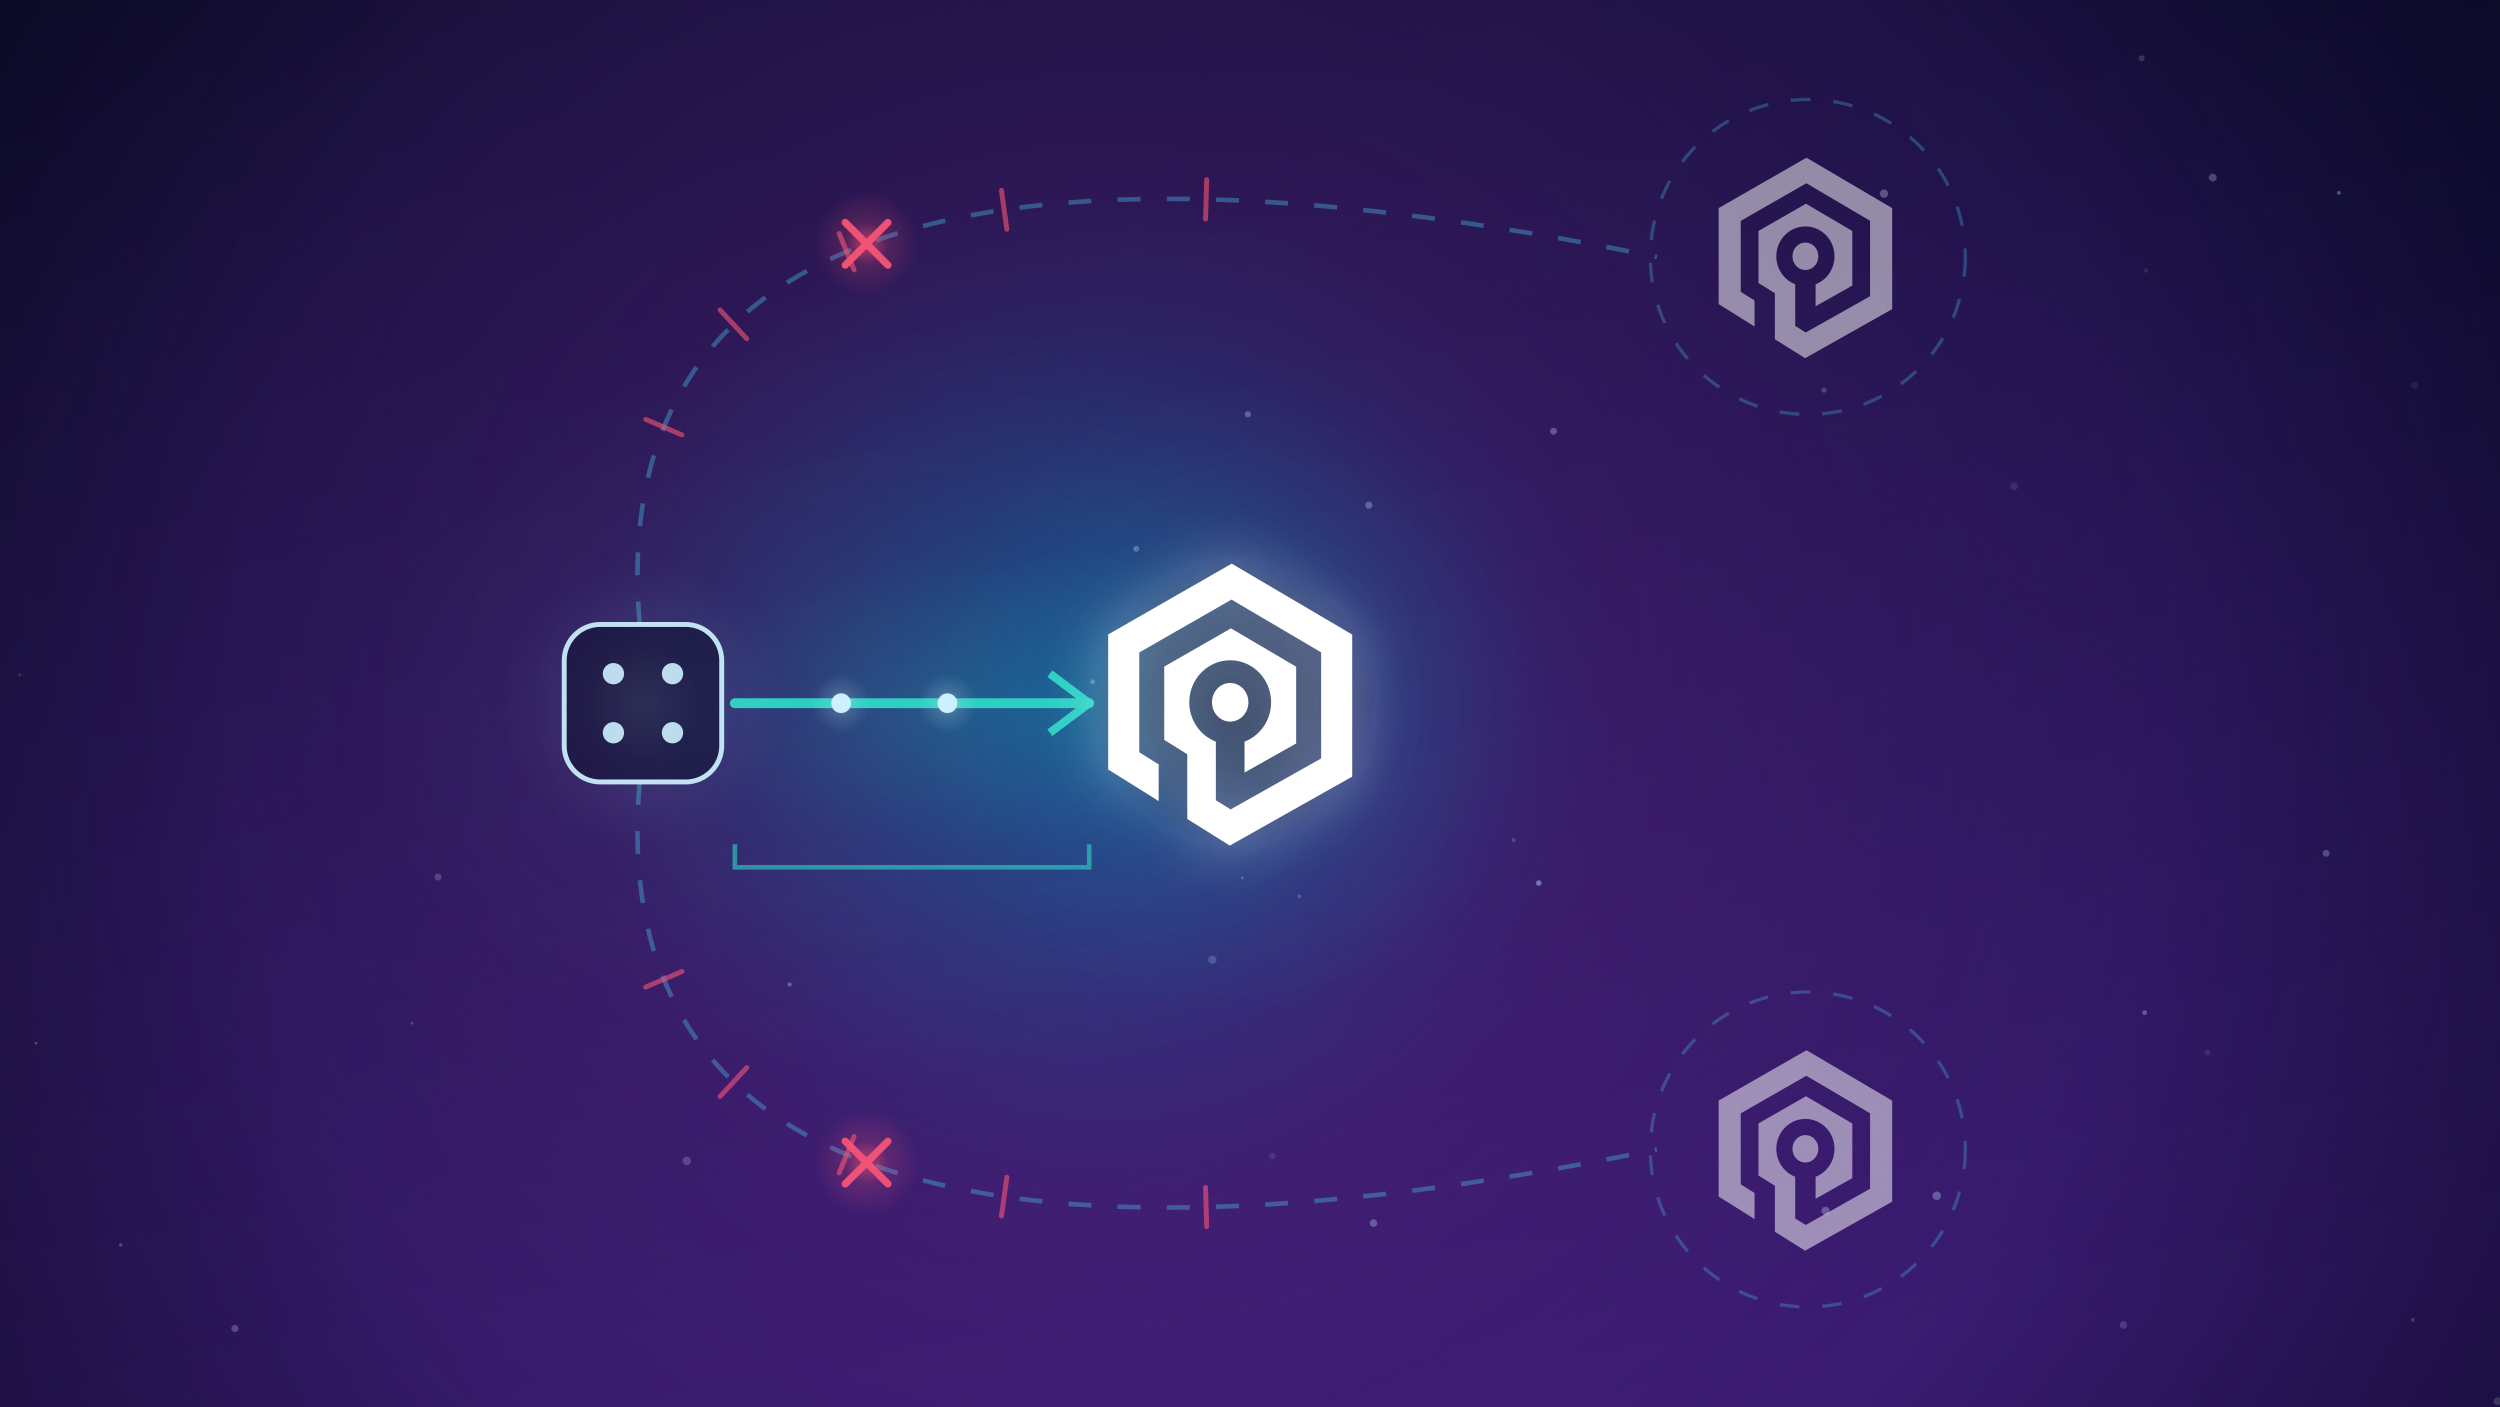
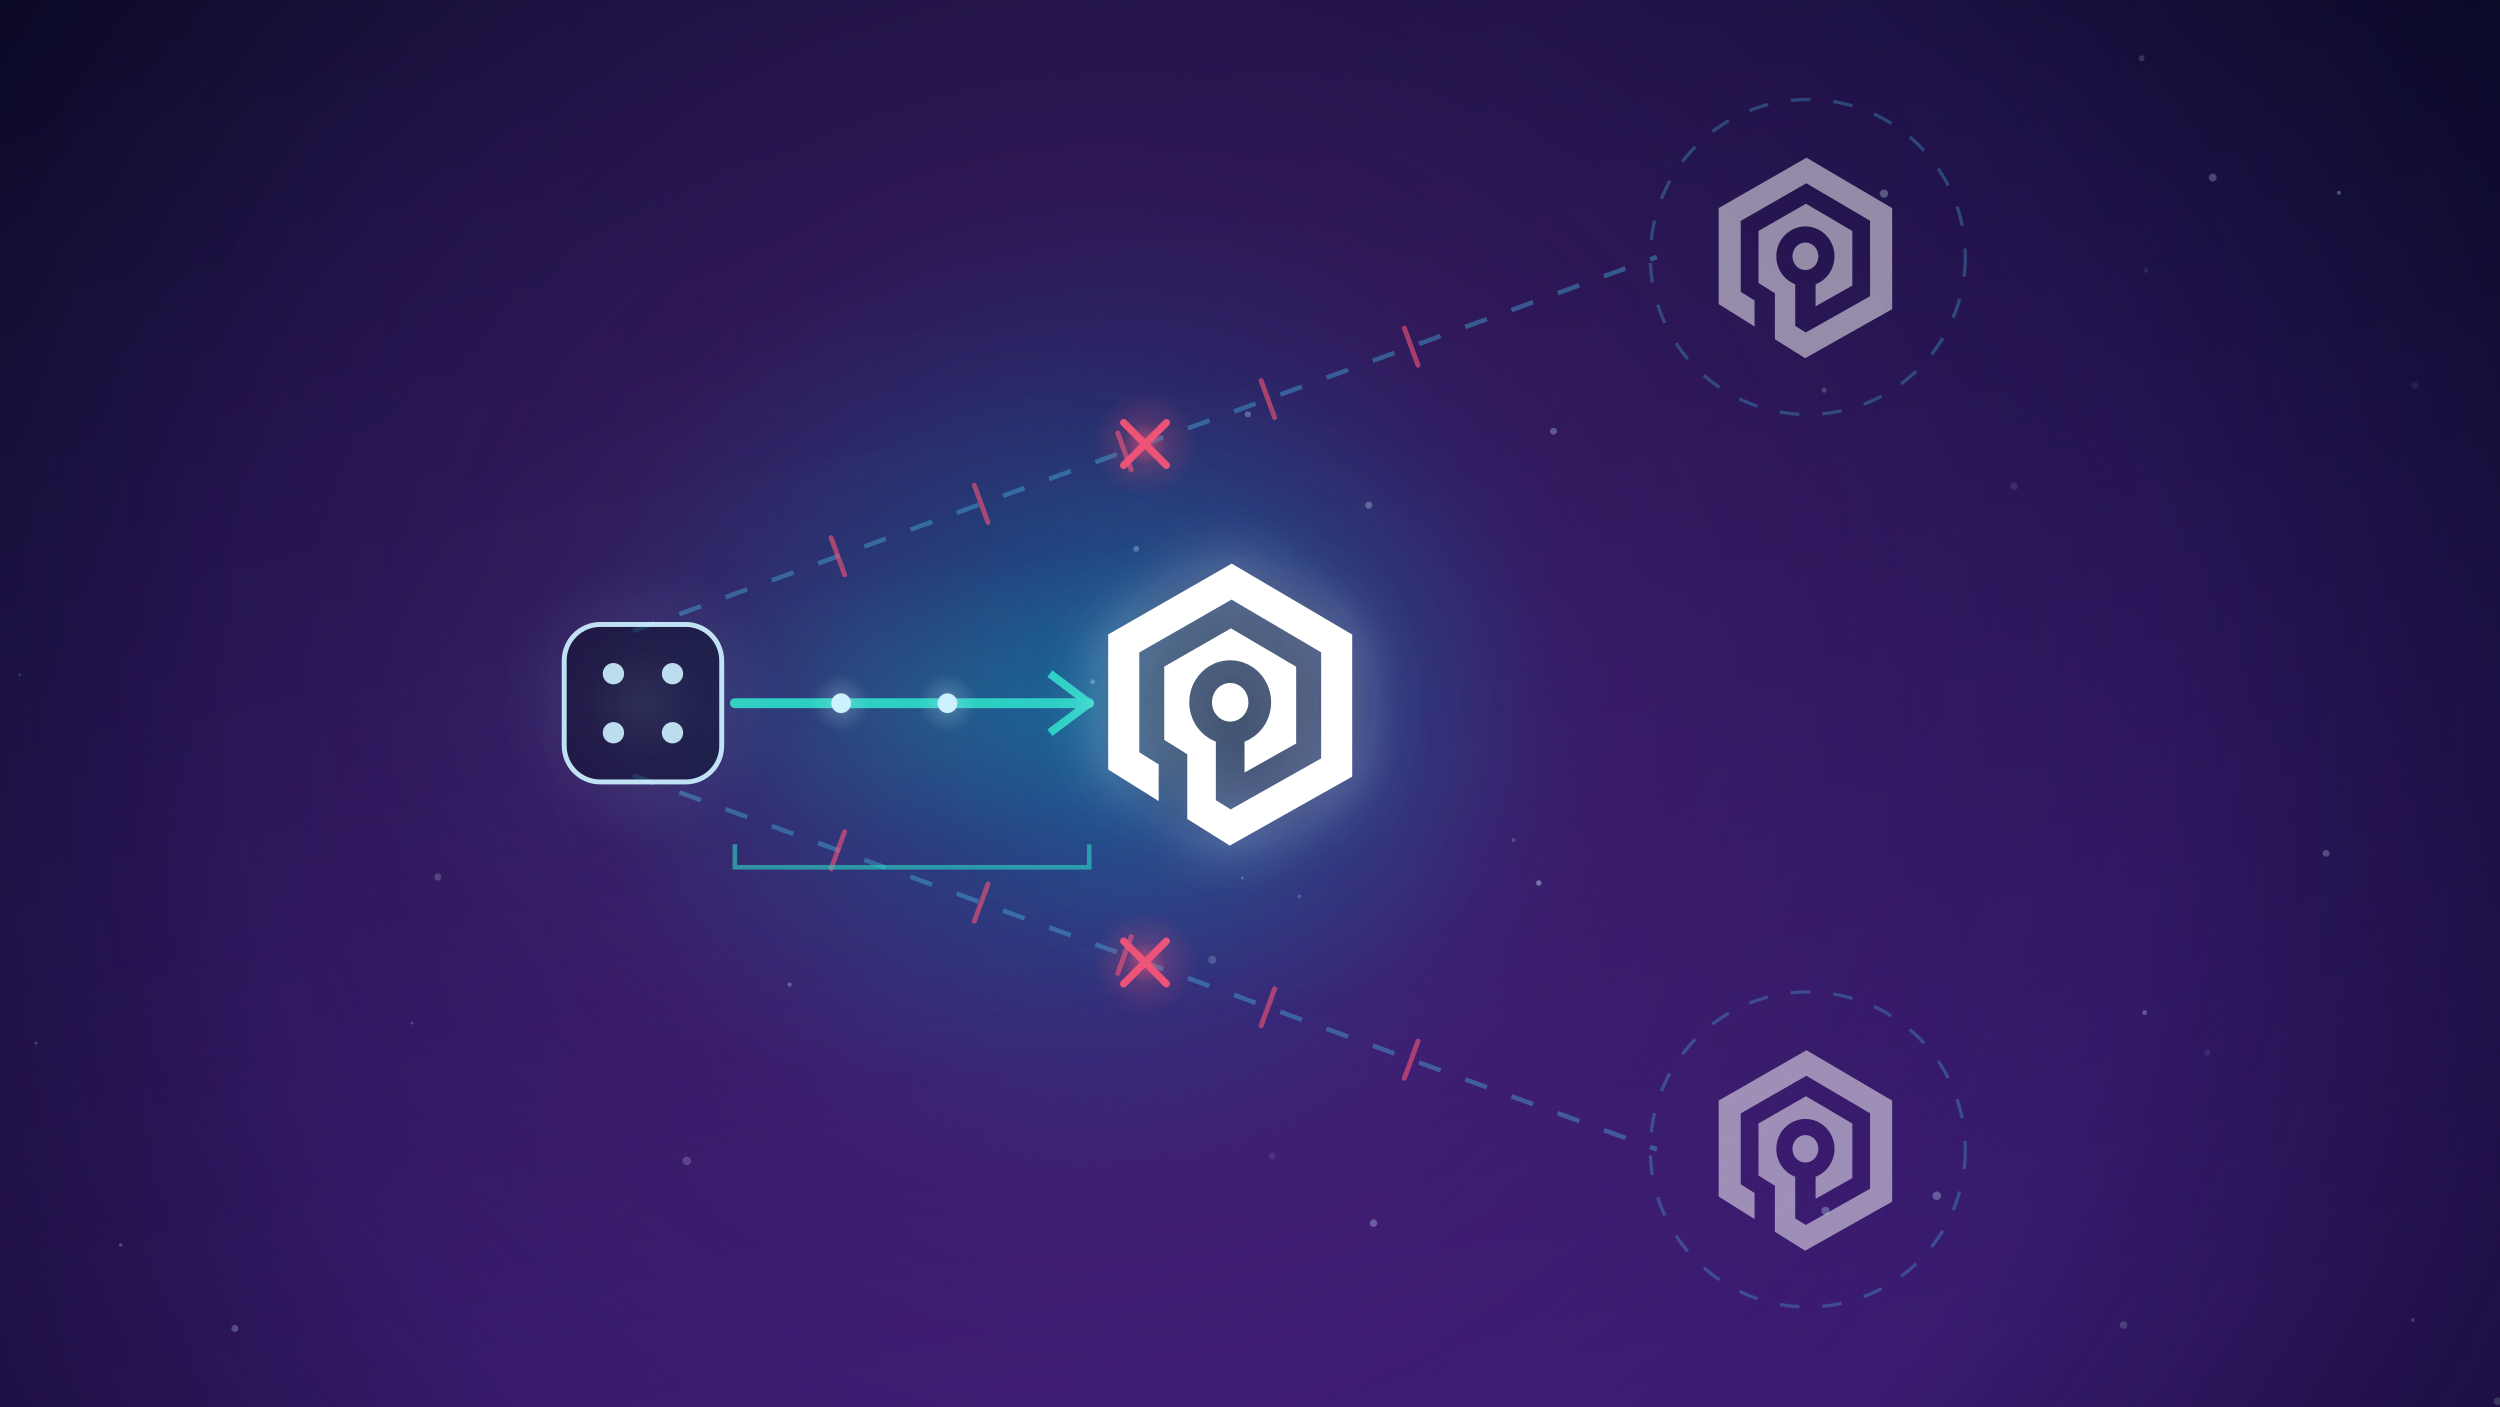
<svg xmlns="http://www.w3.org/2000/svg" width="1920" height="1080" viewBox="228.1 111.4 1523.8 857.1">
  <defs>
    <linearGradient id="sky" x1="0" y1="0" x2="0.32" y2="1">
      <stop offset="0" stop-color="#060A24" />
      <stop offset="0.48" stop-color="#171043" />
      <stop offset="1" stop-color="#301868" />
    </linearGradient>
    <radialGradient id="focus" gradientUnits="userSpaceOnUse" cx="900" cy="540" r="900">
      <stop offset="0" stop-color="#00A3E0" stop-opacity="0.42" />
      <stop offset="0.35" stop-color="#963CBD" stop-opacity="0.20" />
      <stop offset="1" stop-color="#963CBD" stop-opacity="0" />
    </radialGradient>
    <radialGradient id="vignette" gradientUnits="userSpaceOnUse" cx="960" cy="540" r="1180">
      <stop offset="0.5" stop-color="#03040F" stop-opacity="0" />
      <stop offset="1" stop-color="#03040F" stop-opacity="0.8" />
    </radialGradient>
    <radialGradient id="scrim">
      <stop offset="0" stop-color="#060A24" stop-opacity="0.72" />
      <stop offset="0.6" stop-color="#060A24" stop-opacity="0.45" />
      <stop offset="1" stop-color="#060A24" stop-opacity="0" />
    </radialGradient>
    <filter id="grain" x="0" y="0" width="100%" height="100%">
      <feTurbulence type="fractalNoise" baseFrequency="0.85" numOctaves="4" stitchTiles="stitch" />
      <feColorMatrix type="saturate" values="0" />
    </filter>
    <radialGradient id="h-cyan">
      <stop offset="0" stop-color="#46BDE9" stop-opacity="0.75" />
      <stop offset="0.4" stop-color="#46BDE9" stop-opacity="0.22" />
      <stop offset="1" stop-color="#46BDE9" stop-opacity="0" />
    </radialGradient>
    <radialGradient id="h-ice">
      <stop offset="0" stop-color="#CCF1FF" stop-opacity="0.75" />
      <stop offset="0.4" stop-color="#CCF1FF" stop-opacity="0.22" />
      <stop offset="1" stop-color="#CCF1FF" stop-opacity="0" />
    </radialGradient>
    <radialGradient id="h-mint">
      <stop offset="0" stop-color="#2CD5C4" stop-opacity="0.75" />
      <stop offset="0.4" stop-color="#2CD5C4" stop-opacity="0.22" />
      <stop offset="1" stop-color="#2CD5C4" stop-opacity="0" />
    </radialGradient>
    <radialGradient id="h-coral">
      <stop offset="0" stop-color="#F65275" stop-opacity="0.75" />
      <stop offset="0.4" stop-color="#F65275" stop-opacity="0.22" />
      <stop offset="1" stop-color="#F65275" stop-opacity="0" />
    </radialGradient>
    <radialGradient id="h-violet">
      <stop offset="0" stop-color="#963CBD" stop-opacity="0.75" />
      <stop offset="0.4" stop-color="#963CBD" stop-opacity="0.22" />
      <stop offset="1" stop-color="#963CBD" stop-opacity="0" />
    </radialGradient>
    <radialGradient id="h-gold">
      <stop offset="0" stop-color="#FFB81C" stop-opacity="0.75" />
      <stop offset="0.4" stop-color="#FFB81C" stop-opacity="0.22" />
      <stop offset="1" stop-color="#FFB81C" stop-opacity="0" />
    </radialGradient>
    <filter id="blur3" x="-70%" y="-70%" width="240%" height="240%">
      <feGaussianBlur stdDeviation="3" />
    </filter>
    <filter id="blur8" x="-70%" y="-70%" width="240%" height="240%">
      <feGaussianBlur stdDeviation="8" />
    </filter>
    <filter id="blur18" x="-70%" y="-70%" width="240%" height="240%">
      <feGaussianBlur stdDeviation="18" />
    </filter>
    <filter id="blur40" x="-70%" y="-70%" width="240%" height="240%">
      <feGaussianBlur stdDeviation="40" />
    </filter>
  </defs>
  <rect width="1920" height="1080" fill="url(#sky)" />
  <rect width="1920" height="1080" fill="url(#focus)" />
  <g>
    <circle cx="479.2" cy="735" r="0.9" fill="#CCF1FF" opacity="0.2" />
    <circle cx="1866.8" cy="818.1" r="0.9" fill="#CCF1FF" opacity="0.1" />
    <circle cx="1536.1" cy="276.3" r="1.4" fill="#CCF1FF" opacity="0.1" />
    <circle cx="1522.4" cy="919" r="2.3" fill="#CCF1FF" opacity="0.2" />
    <circle cx="108.9" cy="458.2" r="2.7" fill="#CCF1FF" opacity="0.2" />
    <circle cx="1535.3" cy="728.6" r="1.5" fill="#CCF1FF" opacity="0.3" />
    <circle cx="250.1" cy="747.2" r="0.9" fill="#CCF1FF" opacity="0.3" />
    <circle cx="1376.4" cy="229.4" r="2.5" fill="#CCF1FF" opacity="0.3" />
    <circle cx="709.4" cy="711.5" r="1.3" fill="#CCF1FF" opacity="0.3" />
    <circle cx="1804.1" cy="499.4" r="1" fill="#CCF1FF" opacity="0.1" />
    <circle cx="1849.1" cy="545.4" r="2.4" fill="#CCF1FF" opacity="0.2" />
    <circle cx="776.3" cy="1003.3" r="1.8" fill="#CCF1FF" opacity="0.2" />
    <circle cx="1649.2" cy="75.2" r="1.7" fill="#CCF1FF" opacity="0.2" />
    <circle cx="646.7" cy="819" r="2.6" fill="#CCF1FF" opacity="0.2" />
    <circle cx="889.2" cy="992.3" r="2.6" fill="#CCF1FF" opacity="0.3" />
    <circle cx="1062.4" cy="419.3" r="2.2" fill="#CCF1FF" opacity="0.3" />
    <circle cx="240" cy="522.7" r="0.9" fill="#CCF1FF" opacity="0.2" />
    <circle cx="1340.8" cy="849.4" r="2.5" fill="#CCF1FF" opacity="0.3" />
    <circle cx="1788.7" cy="280.9" r="1.3" fill="#CCF1FF" opacity="0.2" />
    <circle cx="1408.6" cy="840.2" r="2.6" fill="#CCF1FF" opacity="0.3" />
    <circle cx="371.3" cy="921.1" r="2.2" fill="#CCF1FF" opacity="0.3" />
    <circle cx="1816.7" cy="215.1" r="1.7" fill="#CCF1FF" opacity="0.3" />
    <circle cx="1613.4" cy="1046.8" r="2.2" fill="#CCF1FF" opacity="0.3" />
    <circle cx="1166" cy="649.6" r="1.7" fill="#CCF1FF" opacity="0.4" />
    <circle cx="1150.7" cy="623.4" r="1.2" fill="#CCF1FF" opacity="0.2" />
    <circle cx="1020.1" cy="657.7" r="1.2" fill="#CCF1FF" opacity="0.2" />
    <circle cx="1750.4" cy="965.5" r="2.4" fill="#CCF1FF" opacity="0.3" />
    <circle cx="1021.7" cy="1078.5" r="1.7" fill="#CCF1FF" opacity="0.3" />
    <circle cx="1785" cy="873.7" r="1" fill="#CCF1FF" opacity="0.1" />
    <circle cx="458.7" cy="1020.3" r="1.8" fill="#CCF1FF" opacity="0.3" />
    <circle cx="495" cy="645.9" r="2.2" fill="#CCF1FF" opacity="0.2" />
    <circle cx="116.1" cy="30.6" r="1.3" fill="#CCF1FF" opacity="0.3" />
    <circle cx="1514.5" cy="1069" r="1.3" fill="#CCF1FF" opacity="0.1" />
    <circle cx="1645.9" cy="631.5" r="2.1" fill="#CCF1FF" opacity="0.3" />
    <circle cx="532.1" cy="1066.2" r="2.2" fill="#CCF1FF" opacity="0.2" />
    <circle cx="1698.8" cy="915.9" r="1.2" fill="#CCF1FF" opacity="0.3" />
    <circle cx="1699.9" cy="346.3" r="2.2" fill="#CCF1FF" opacity="0.1" />
    <circle cx="1339.9" cy="349.2" r="1.6" fill="#CCF1FF" opacity="0.2" />
    <circle cx="973.4" cy="49.2" r="1.9" fill="#CCF1FF" opacity="0.4" />
    <circle cx="988.7" cy="363.9" r="1.9" fill="#CCF1FF" opacity="0.3" />
    <circle cx="1576.8" cy="219.6" r="2.4" fill="#CCF1FF" opacity="0.3" />
    <circle cx="1175" cy="374.2" r="2.1" fill="#CCF1FF" opacity="0.3" />
    <circle cx="1573.6" cy="752.9" r="1.9" fill="#CCF1FF" opacity="0.1" />
    <circle cx="985.4" cy="646.5" r="0.8" fill="#CCF1FF" opacity="0.3" />
    <circle cx="920.7" cy="445.9" r="1.8" fill="#CCF1FF" opacity="0.3" />
    <circle cx="1533.5" cy="146.9" r="1.8" fill="#CCF1FF" opacity="0.2" />
    <circle cx="967.1" cy="696.4" r="2.5" fill="#CCF1FF" opacity="0.2" />
    <circle cx="22.8" cy="1063.2" r="2.1" fill="#CCF1FF" opacity="0.1" />
    <circle cx="894.1" cy="526.9" r="1.5" fill="#CCF1FF" opacity="0.3" />
    <circle cx="1653.7" cy="228.9" r="1.2" fill="#CCF1FF" opacity="0.4" />
    <circle cx="1455.7" cy="407.7" r="2.4" fill="#CCF1FF" opacity="0.1" />
    <circle cx="1003.6" cy="815.9" r="2" fill="#CCF1FF" opacity="0.1" />
    <circle cx="301.7" cy="870.2" r="1.1" fill="#CCF1FF" opacity="0.3" />
    <circle cx="1065.3" cy="856.9" r="2.3" fill="#CCF1FF" opacity="0.3" />
    <circle cx="1857.1" cy="534.4" r="2.2" fill="#CCF1FF" opacity="0.2" />
  </g>
  <ellipse cx="800" cy="540" rx="360" ry="230" fill="url(#h-mint)" opacity="0.26" />
  <g>
-     <path d="M 618 492 C 598 262 800 178 1238 268" fill="none" stroke="#46BDE9" stroke-width="2.8" stroke-dasharray="14 16" opacity="0.38" />
-     <line x1="621.7" y1="367" x2="643.8" y2="376.5" stroke="#F65275" stroke-width="3" stroke-linecap="round" opacity="0.6" />
-     <line x1="667" y1="300.3" x2="683.3" y2="317.9" stroke="#F65275" stroke-width="3" stroke-linecap="round" opacity="0.6" />
-     <line x1="739.6" y1="253.7" x2="748.7" y2="275.9" stroke="#F65275" stroke-width="3" stroke-linecap="round" opacity="0.6" />
-     <line x1="838.5" y1="227.4" x2="841.8" y2="251.1" stroke="#F65275" stroke-width="3" stroke-linecap="round" opacity="0.6" />
-     <line x1="963.6" y1="220.9" x2="962.9" y2="244.9" stroke="#F65275" stroke-width="3" stroke-linecap="round" opacity="0.6" />
-     <circle cx="756.3" cy="260" r="32" fill="url(#h-coral)" opacity="0.85" />
-     <path d="M 743.3 247 L 769.3 273 M 769.3 247 L 743.3 273" stroke="#F65275" stroke-width="4.4" stroke-linecap="round" opacity="0.95" />
-     <path d="M 618 588 C 598 818 800 902 1238 812" fill="none" stroke="#46BDE9" stroke-width="2.8" stroke-dasharray="14 16" opacity="0.38" />
-     <line x1="643.8" y1="703.5" x2="621.7" y2="713" stroke="#F65275" stroke-width="3" stroke-linecap="round" opacity="0.6" />
-     <line x1="683.3" y1="762.1" x2="667" y2="779.7" stroke="#F65275" stroke-width="3" stroke-linecap="round" opacity="0.6" />
-     <line x1="748.7" y1="804.1" x2="739.6" y2="826.3" stroke="#F65275" stroke-width="3" stroke-linecap="round" opacity="0.6" />
-     <line x1="841.8" y1="828.9" x2="838.5" y2="852.6" stroke="#F65275" stroke-width="3" stroke-linecap="round" opacity="0.6" />
-     <line x1="962.9" y1="835.1" x2="963.6" y2="859.1" stroke="#F65275" stroke-width="3" stroke-linecap="round" opacity="0.6" />
-     <circle cx="756.3" cy="820" r="32" fill="url(#h-coral)" opacity="0.85" />
-     <path d="M 743.3 807 L 769.3 833 M 769.3 807 L 743.3 833" stroke="#F65275" stroke-width="4.4" stroke-linecap="round" opacity="0.95" />
+     <line x1="614" y1="496" x2="1238" y2="268" fill="none" stroke="#46BDE9" stroke-width="2.8" stroke-dasharray="14 16" opacity="0.38" />
+     <line x1="734.7" y1="439.1" x2="742.9" y2="461.7" stroke="#F65275" stroke-width="3" stroke-linecap="round" opacity="0.6" />
+     <line x1="822" y1="407.2" x2="830.3" y2="429.8" stroke="#F65275" stroke-width="3" stroke-linecap="round" opacity="0.6" />
+     <line x1="909.4" y1="375.3" x2="917.6" y2="397.8" stroke="#F65275" stroke-width="3" stroke-linecap="round" opacity="0.6" />
+     <line x1="996.8" y1="343.4" x2="1005" y2="365.9" stroke="#F65275" stroke-width="3" stroke-linecap="round" opacity="0.6" />
+     <line x1="1084.1" y1="311.4" x2="1092.4" y2="334" stroke="#F65275" stroke-width="3" stroke-linecap="round" opacity="0.6" />
+     <circle cx="926" cy="382" r="32" fill="url(#h-coral)" opacity="0.85" />
+     <path d="M 913 369 L 939 395 M 939 369 L 913 395" stroke="#F65275" stroke-width="4.4" stroke-linecap="round" opacity="0.95" />
+     <line x1="614" y1="584" x2="1238" y2="812" fill="none" stroke="#46BDE9" stroke-width="2.8" stroke-dasharray="14 16" opacity="0.38" />
+     <line x1="742.9" y1="618.3" x2="734.7" y2="640.9" stroke="#F65275" stroke-width="3" stroke-linecap="round" opacity="0.6" />
+     <line x1="830.3" y1="650.2" x2="822" y2="672.8" stroke="#F65275" stroke-width="3" stroke-linecap="round" opacity="0.6" />
+     <line x1="917.6" y1="682.2" x2="909.4" y2="704.7" stroke="#F65275" stroke-width="3" stroke-linecap="round" opacity="0.6" />
+     <line x1="1005" y1="714.1" x2="996.8" y2="736.6" stroke="#F65275" stroke-width="3" stroke-linecap="round" opacity="0.6" />
+     <line x1="1092.4" y1="746" x2="1084.1" y2="768.6" stroke="#F65275" stroke-width="3" stroke-linecap="round" opacity="0.6" />
+     <circle cx="926" cy="698" r="32" fill="url(#h-coral)" opacity="0.85" />
+     <path d="M 913 685 L 939 711 M 939 685 L 913 711" stroke="#F65275" stroke-width="4.4" stroke-linecap="round" opacity="0.95" />
  </g>
  <g>
    <circle cx="1330" cy="268" r="96" fill="none" stroke="#46BDE9" stroke-width="2" stroke-dasharray="12 14" opacity="0.3" />
    <g opacity="0.5">
      <g transform="translate(1273.9 204) scale(1.7534)">
        <path d="M 13.482 60.695 L 0.998 52.884 L 0.998 19.503 L 31.528 2.001 L 61.318 19.532 L 61.318 54.645 L 31.055 71.689 L 20.548 65.116 L 20.548 51.041 L 20.548 49.12 L 14.852 45.556 L 14.852 27.453 L 31.346 17.997 L 47.464 27.482 L 47.464 46.451 L 34.703 53.638 L 34.703 45.999 C 38.529 44.526 41.274 40.739 41.274 36.27 C 41.274 30.511 36.713 25.884 31.158 25.884 C 25.603 25.884 21.042 30.511 21.042 36.27 C 21.042 40.739 23.787 44.526 27.612 45.999 L 27.612 60.474 L 31.261 62.756 L 53.635 50.155 L 53.635 23.925 L 31.477 10.885 L 8.681 23.954 L 8.681 48.629 L 13.482 51.633 L 13.482 60.695 Z M 31.158 31.498 C 33.672 31.498 35.66 33.664 35.66 36.27 C 35.66 38.877 33.672 41.043 31.158 41.043 C 28.644 41.043 26.656 38.877 26.656 36.27 C 26.656 33.664 28.644 31.498 31.158 31.498 Z" fill="#FFFFFF" fill-rule="evenodd" />
      </g>
    </g>
    <circle cx="1330" cy="812" r="96" fill="none" stroke="#46BDE9" stroke-width="2" stroke-dasharray="12 14" opacity="0.3" />
    <g opacity="0.5">
      <g transform="translate(1273.9 748) scale(1.7534)">
        <path d="M 13.482 60.695 L 0.998 52.884 L 0.998 19.503 L 31.528 2.001 L 61.318 19.532 L 61.318 54.645 L 31.055 71.689 L 20.548 65.116 L 20.548 51.041 L 20.548 49.12 L 14.852 45.556 L 14.852 27.453 L 31.346 17.997 L 47.464 27.482 L 47.464 46.451 L 34.703 53.638 L 34.703 45.999 C 38.529 44.526 41.274 40.739 41.274 36.27 C 41.274 30.511 36.713 25.884 31.158 25.884 C 25.603 25.884 21.042 30.511 21.042 36.27 C 21.042 40.739 23.787 44.526 27.612 45.999 L 27.612 60.474 L 31.261 62.756 L 53.635 50.155 L 53.635 23.925 L 31.477 10.885 L 8.681 23.954 L 8.681 48.629 L 13.482 51.633 L 13.482 60.695 Z M 31.158 31.498 C 33.672 31.498 35.66 33.664 35.66 36.27 C 35.66 38.877 33.672 41.043 31.158 41.043 C 28.644 41.043 26.656 38.877 26.656 36.27 C 26.656 33.664 28.644 31.498 31.158 31.498 Z" fill="#FFFFFF" fill-rule="evenodd" />
      </g>
    </g>
  </g>
  <g>
    <line x1="676" y1="540" x2="892" y2="540" stroke="#2CD5C4" stroke-width="16" opacity="0.32" filter="url(#blur8)" />
    <line x1="676" y1="540" x2="892" y2="540" stroke="#2CD5C4" stroke-width="6" stroke-linecap="round" opacity="0.95" />
    <circle cx="740.8" cy="540" r="18" fill="url(#h-ice)" opacity="0.7" />
    <circle cx="740.8" cy="540" r="6" fill="#CCF1FF" opacity="1" />
    <circle cx="805.6" cy="540" r="18" fill="url(#h-ice)" opacity="0.7" />
    <circle cx="805.6" cy="540" r="6" fill="#CCF1FF" opacity="1" />
    <path d="M 868 522 L 892 540 L 868 558" fill="none" stroke="#2CD5C4" stroke-width="5" stroke-linejoin="round" opacity="0.95" />
    <path d="M 676 626 L 676 640 L 892 640 L 892 626" fill="none" stroke="#2CD5C4" stroke-width="2.8" opacity="0.6" />
  </g>
  <circle cx="980" cy="540" r="190" fill="url(#h-cyan)" opacity="0.34" />
  <circle cx="980" cy="540" r="86" fill="url(#scrim)" />
  <g filter="url(#blur18)" opacity="0.45">
    <g transform="translate(901.1 450) scale(2.4658)">
      <path d="M 13.482 60.695 L 0.998 52.884 L 0.998 19.503 L 31.528 2.001 L 61.318 19.532 L 61.318 54.645 L 31.055 71.689 L 20.548 65.116 L 20.548 51.041 L 20.548 49.12 L 14.852 45.556 L 14.852 27.453 L 31.346 17.997 L 47.464 27.482 L 47.464 46.451 L 34.703 53.638 L 34.703 45.999 C 38.529 44.526 41.274 40.739 41.274 36.27 C 41.274 30.511 36.713 25.884 31.158 25.884 C 25.603 25.884 21.042 30.511 21.042 36.27 C 21.042 40.739 23.787 44.526 27.612 45.999 L 27.612 60.474 L 31.261 62.756 L 53.635 50.155 L 53.635 23.925 L 31.477 10.885 L 8.681 23.954 L 8.681 48.629 L 13.482 51.633 L 13.482 60.695 Z M 31.158 31.498 C 33.672 31.498 35.66 33.664 35.66 36.27 C 35.66 38.877 33.672 41.043 31.158 41.043 C 28.644 41.043 26.656 38.877 26.656 36.27 C 26.656 33.664 28.644 31.498 31.158 31.498 Z" fill="#FFFFFF" fill-rule="evenodd" />
    </g>
  </g>
  <g>
    <g transform="translate(901.1 450) scale(2.4658)">
      <path d="M 13.482 60.695 L 0.998 52.884 L 0.998 19.503 L 31.528 2.001 L 61.318 19.532 L 61.318 54.645 L 31.055 71.689 L 20.548 65.116 L 20.548 51.041 L 20.548 49.12 L 14.852 45.556 L 14.852 27.453 L 31.346 17.997 L 47.464 27.482 L 47.464 46.451 L 34.703 53.638 L 34.703 45.999 C 38.529 44.526 41.274 40.739 41.274 36.27 C 41.274 30.511 36.713 25.884 31.158 25.884 C 25.603 25.884 21.042 30.511 21.042 36.27 C 21.042 40.739 23.787 44.526 27.612 45.999 L 27.612 60.474 L 31.261 62.756 L 53.635 50.155 L 53.635 23.925 L 31.477 10.885 L 8.681 23.954 L 8.681 48.629 L 13.482 51.633 L 13.482 60.695 Z M 31.158 31.498 C 33.672 31.498 35.66 33.664 35.66 36.27 C 35.66 38.877 33.672 41.043 31.158 41.043 C 28.644 41.043 26.656 38.877 26.656 36.27 C 26.656 33.664 28.644 31.498 31.158 31.498 Z" fill="#FFFFFF" fill-rule="evenodd" />
    </g>
  </g>
  <g>
    <circle cx="620" cy="540" r="86.4" fill="url(#h-ice)" opacity="0.3" />
    <rect x="572" y="492" width="96" height="96" rx="22" fill="#060A24" fill-opacity="0.55" stroke="#CCF1FF" stroke-width="3" opacity="0.92" />
    <circle cx="602" cy="522" r="6.5" fill="#CCF1FF" opacity="0.9" />
    <circle cx="602" cy="558" r="6.5" fill="#CCF1FF" opacity="0.9" />
    <circle cx="638" cy="522" r="6.5" fill="#CCF1FF" opacity="0.9" />
    <circle cx="638" cy="558" r="6.5" fill="#CCF1FF" opacity="0.9" />
  </g>
  <rect width="1920" height="1080" fill="url(#vignette)" />
  <rect width="1920" height="1080" filter="url(#grain)" opacity="0.055" style="mix-blend-mode:overlay" />
</svg>
